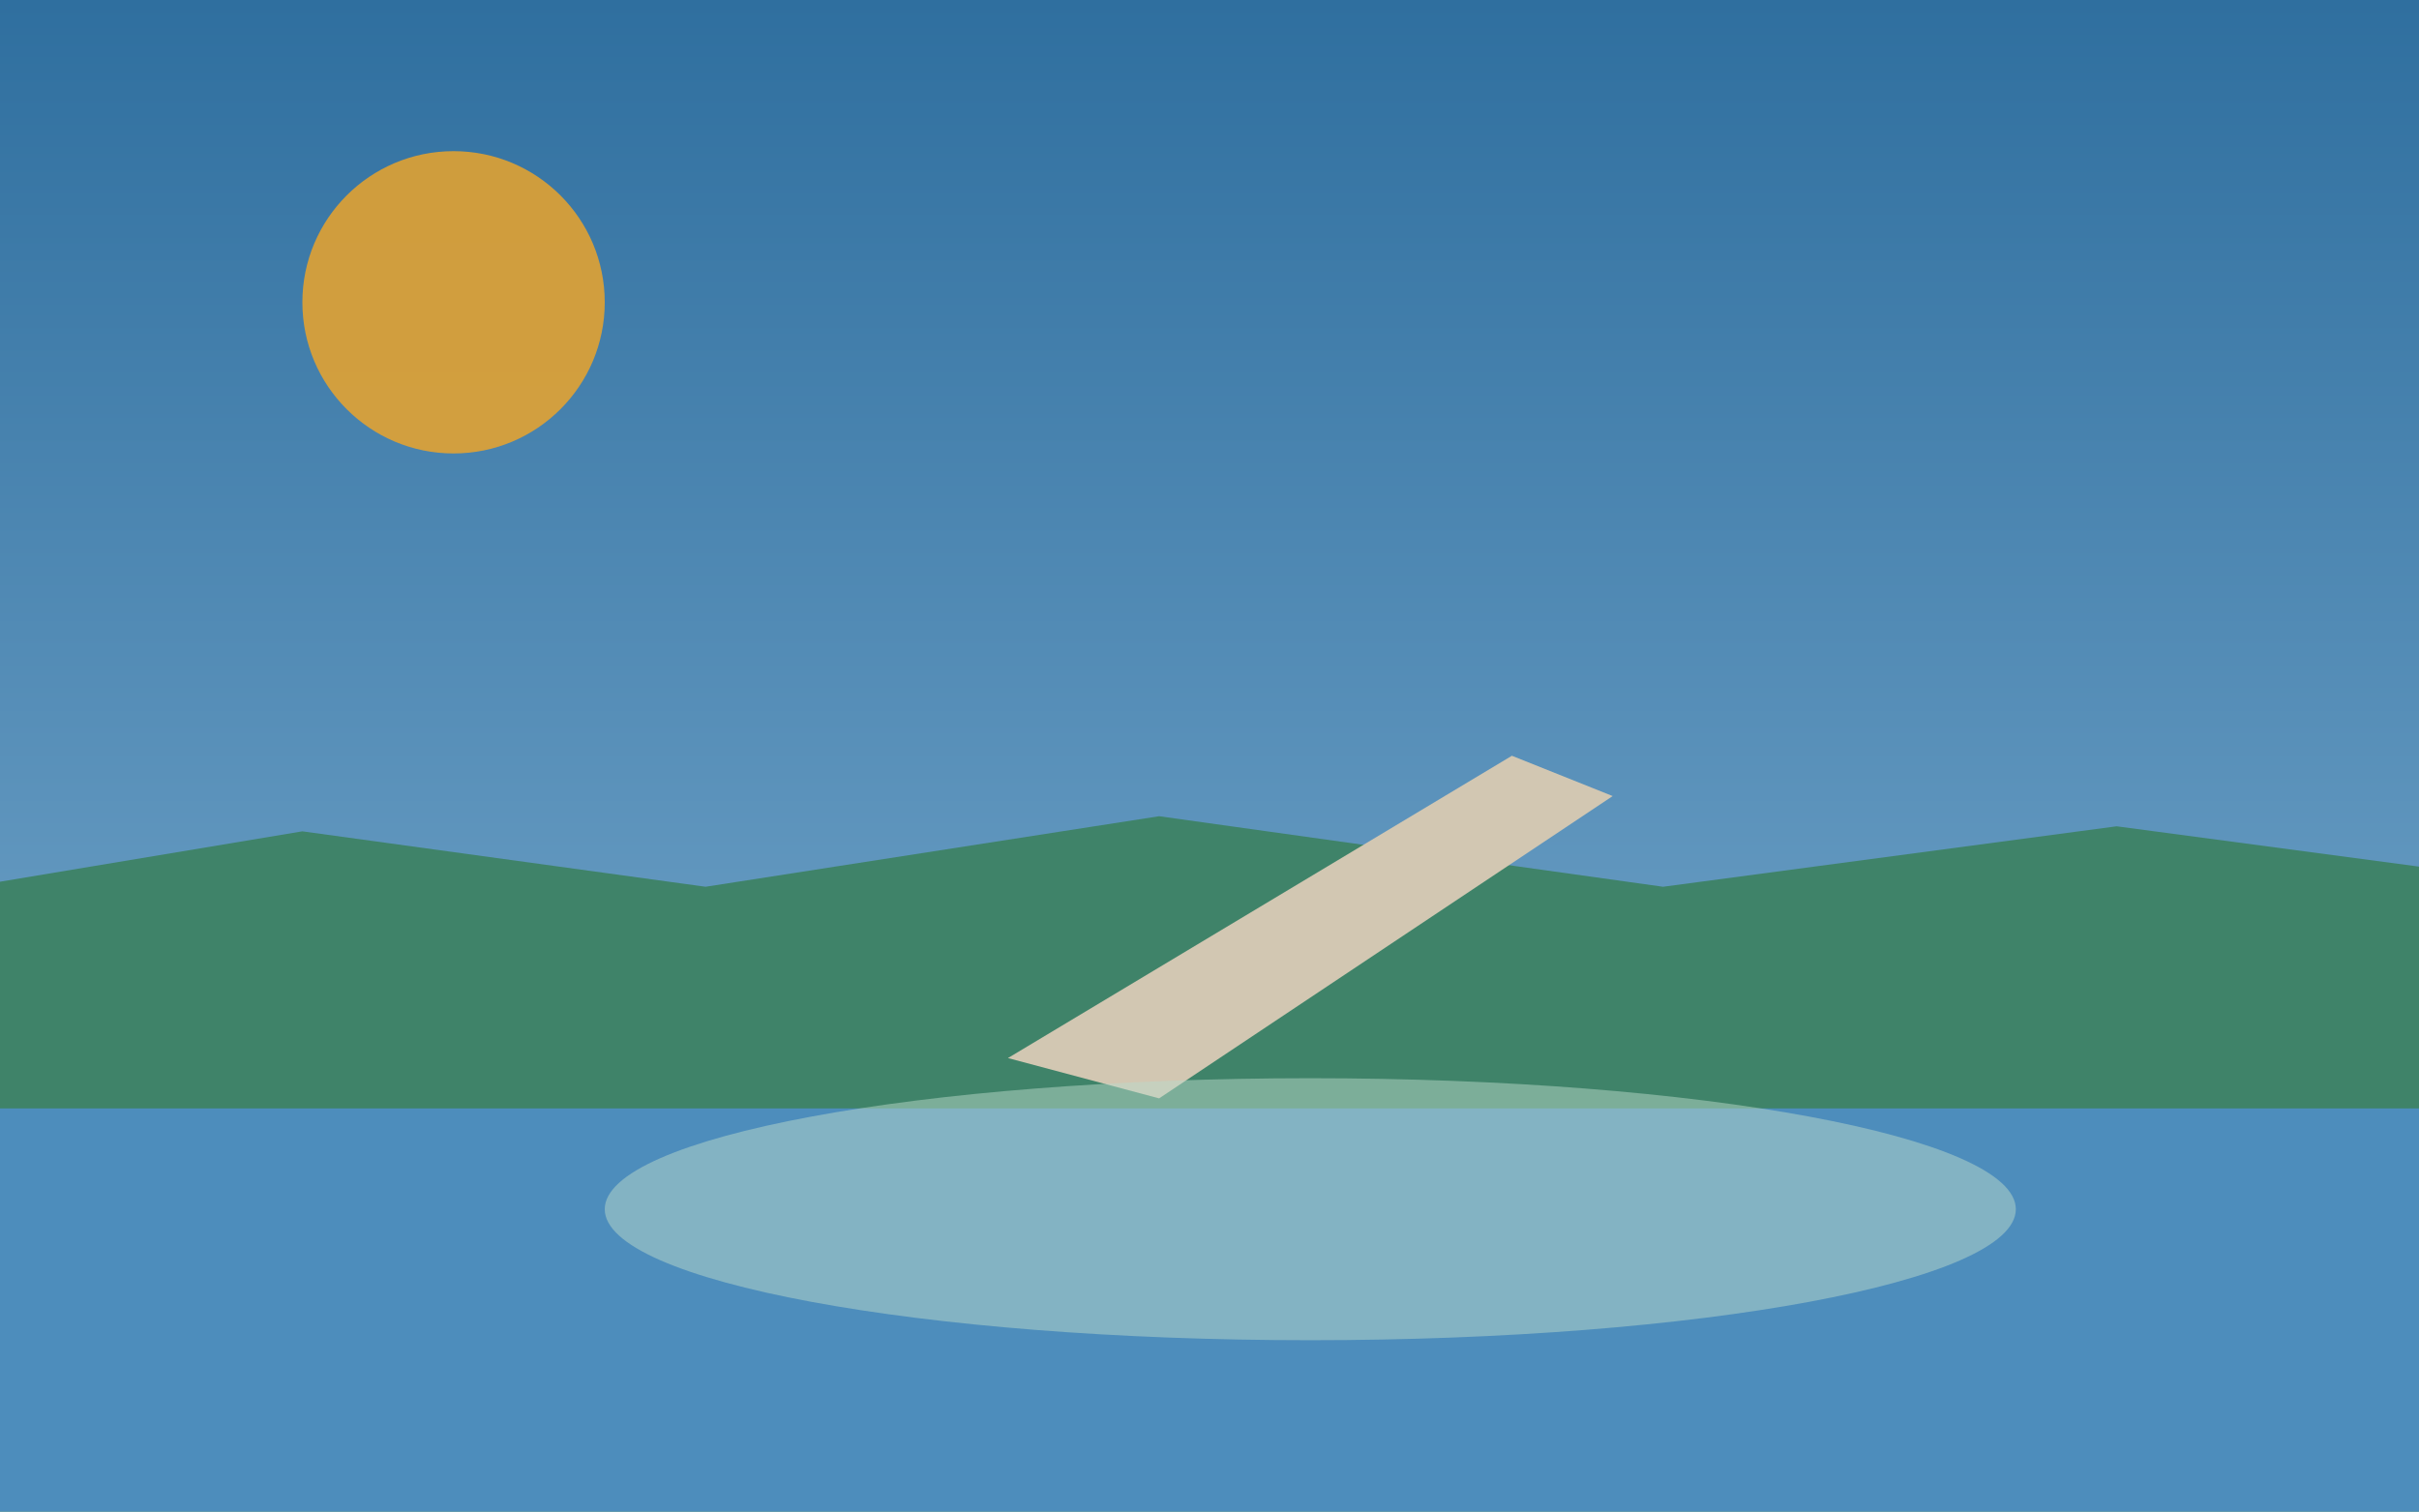
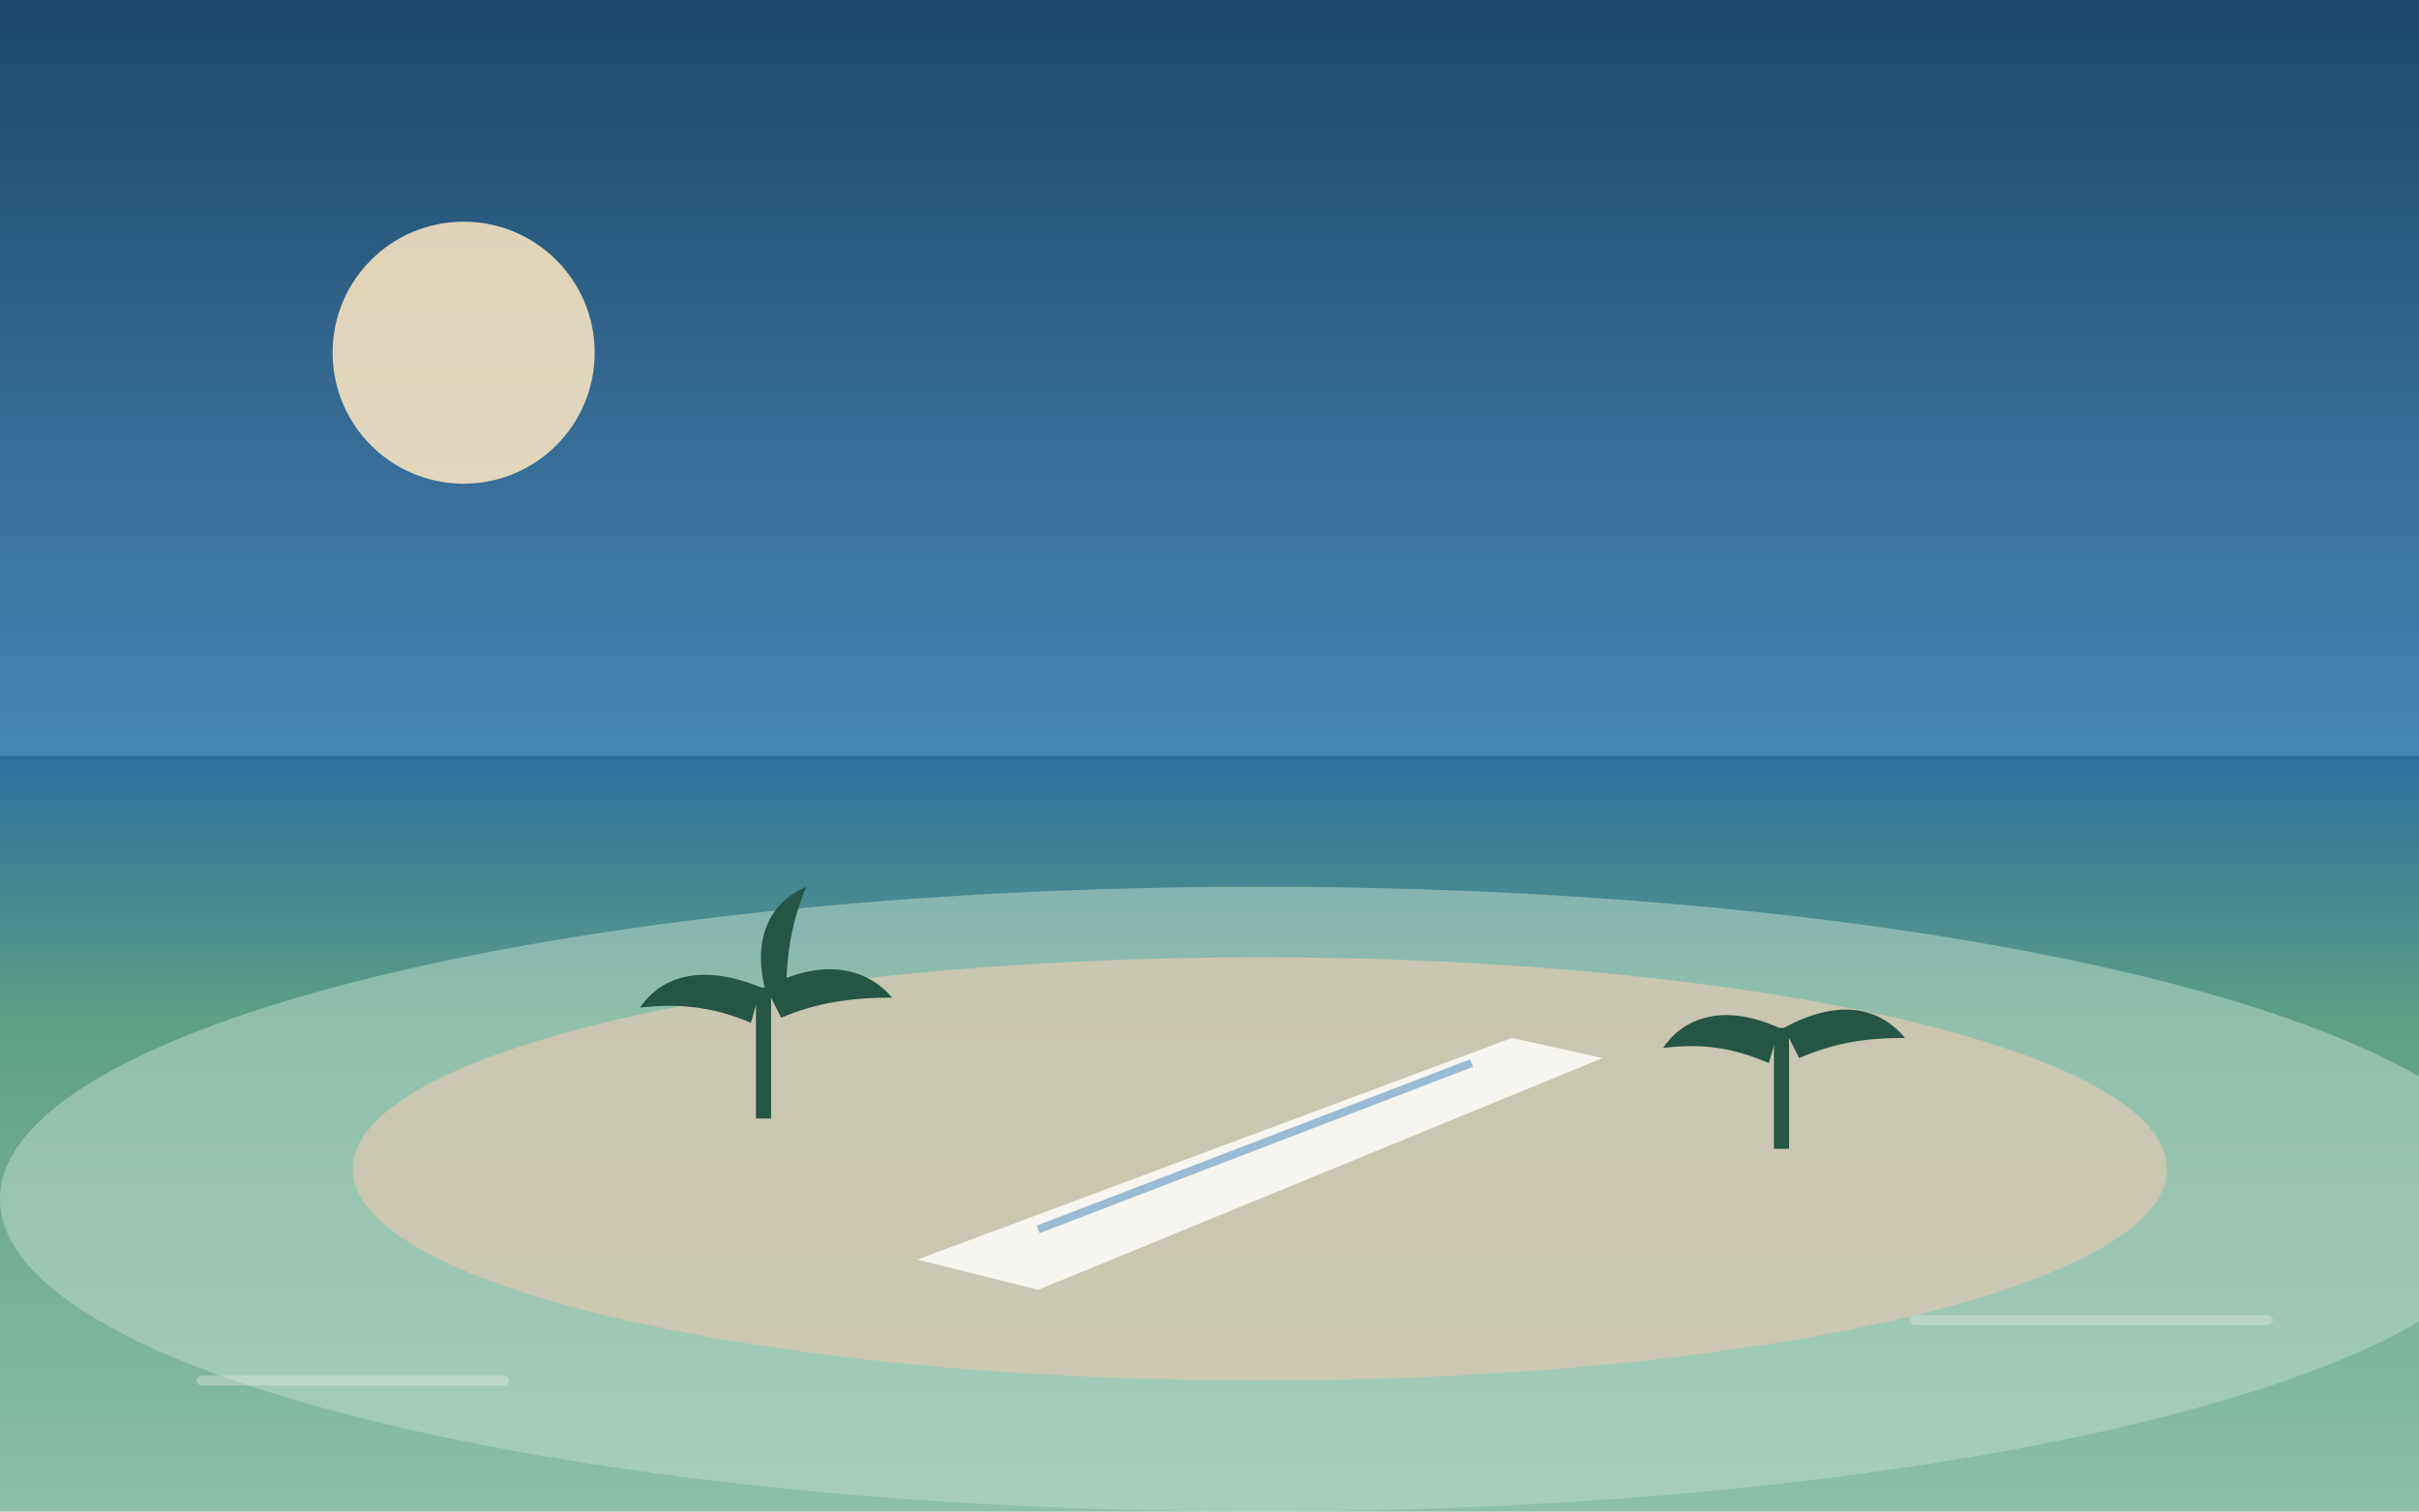
- <svg xmlns="http://www.w3.org/2000/svg" viewBox="0 0 480 300" preserveAspectRatio="xMidYMid slice" role="img" aria-label="Placeholder: island airstrip and turquoise shallows — Bahamas charters (replace with photography)">
+ <svg xmlns="http://www.w3.org/2000/svg" viewBox="0 0 480 300" preserveAspectRatio="xMidYMid slice" role="img" aria-label="Sandy airstrip on a Bahamian island ringed by turquoise shallows">
  <defs>
-     <linearGradient id="s" x1="0" y1="0" x2="0" y2="1">
+     <linearGradient id="s3" x1="0" y1="0" x2="0" y2="1">
+       <stop offset="0" stop-color="#1d486b" />
+       <stop offset=".55" stop-color="#4d8dbc" />
+       <stop offset="1" stop-color="#b3d1e7" />
+     </linearGradient>
+     <linearGradient id="sea" x1="0" y1="0" x2="0" y2="1">
      <stop offset="0" stop-color="#2f6f9f" />
-       <stop offset="1" stop-color="#83b2d4" />
+       <stop offset=".35" stop-color="#5e9f85" />
+       <stop offset="1" stop-color="#8dbfa9" />
    </linearGradient>
  </defs>
-   <rect width="480" height="300" fill="url(#s)" />
-   <path d="M0 175 L60 165 L140 176 L230 162 L330 176 L420 164 L480 172 L480 300 L0 300 Z" fill="#3f8369" />
-   <rect y="220" width="480" height="80" fill="#4d8dbc" />
-   <circle cx="90" cy="60" r="30" fill="#f5a623" opacity=".8" />
-   <path d="M200 210 L300 150 L320 158 L230 218 Z" fill="#d2c7b2" />
-   <ellipse cx="260" cy="240" rx="140" ry="26" fill="#b9d9ca" opacity=".5" />
+   <rect width="480" height="300" fill="url(#s3)" />
+   <circle cx="92" cy="70" r="26" fill="#ffe9c2" opacity=".85" />
+   <rect y="150" width="480" height="150" fill="url(#sea)" />
+   <ellipse cx="250" cy="238" rx="250" ry="62" fill="#b9d9ca" opacity=".55" />
+   <ellipse cx="250" cy="232" rx="180" ry="42" fill="#d2c7b2" opacity=".85" />
+   <path d="M182 250 L300 206 L318 210 L206 256 Z" fill="#faf8f4" opacity=".92" />
+   <g stroke="#4d8dbc" stroke-width="1.6" opacity=".55">
+     <path d="M206 244 l86-33" />
+   </g>
+   <g fill="#255545">
+     <rect x="150" y="196" width="3" height="26" />
+     <path d="M151 196c-12-5-20-2-24 4 8-1 15 0 22 3zM152 196c11-6 20-4 25 2-8 0-15 1-22 4zM152 197c-3-11 1-18 8-21-3 7-4 14-4 21z" />
+     <rect x="352" y="204" width="3" height="24" />
+     <path d="M353 204c-11-5-19-2-23 4 8-1 14 0 21 3zM354 204c11-6 19-4 24 2-8 0-14 1-21 4z" />
+   </g>
+   <g stroke="#faf8f4" stroke-width="2" opacity=".3" stroke-linecap="round">
+     <path d="M40 274h60" />
+     <path d="M380 262h70" />
+   </g>
</svg>
